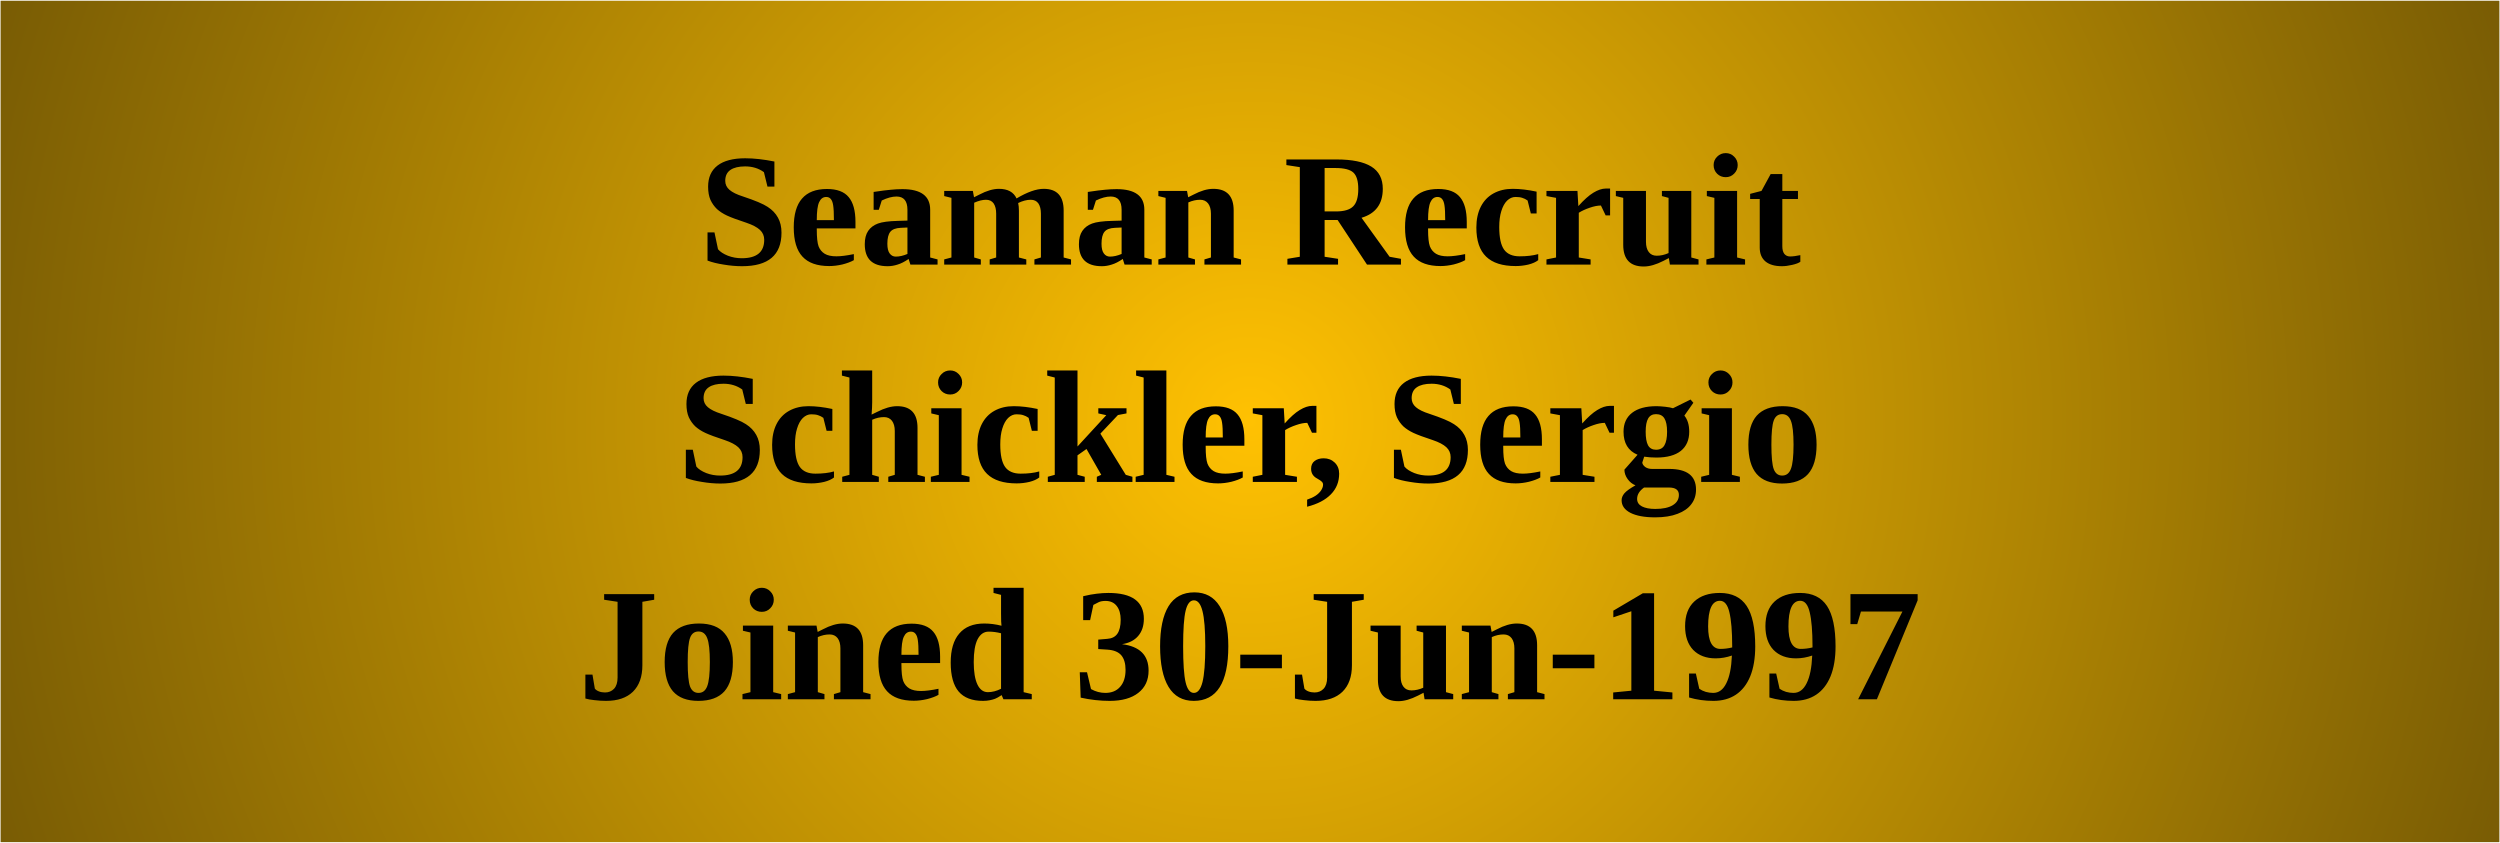
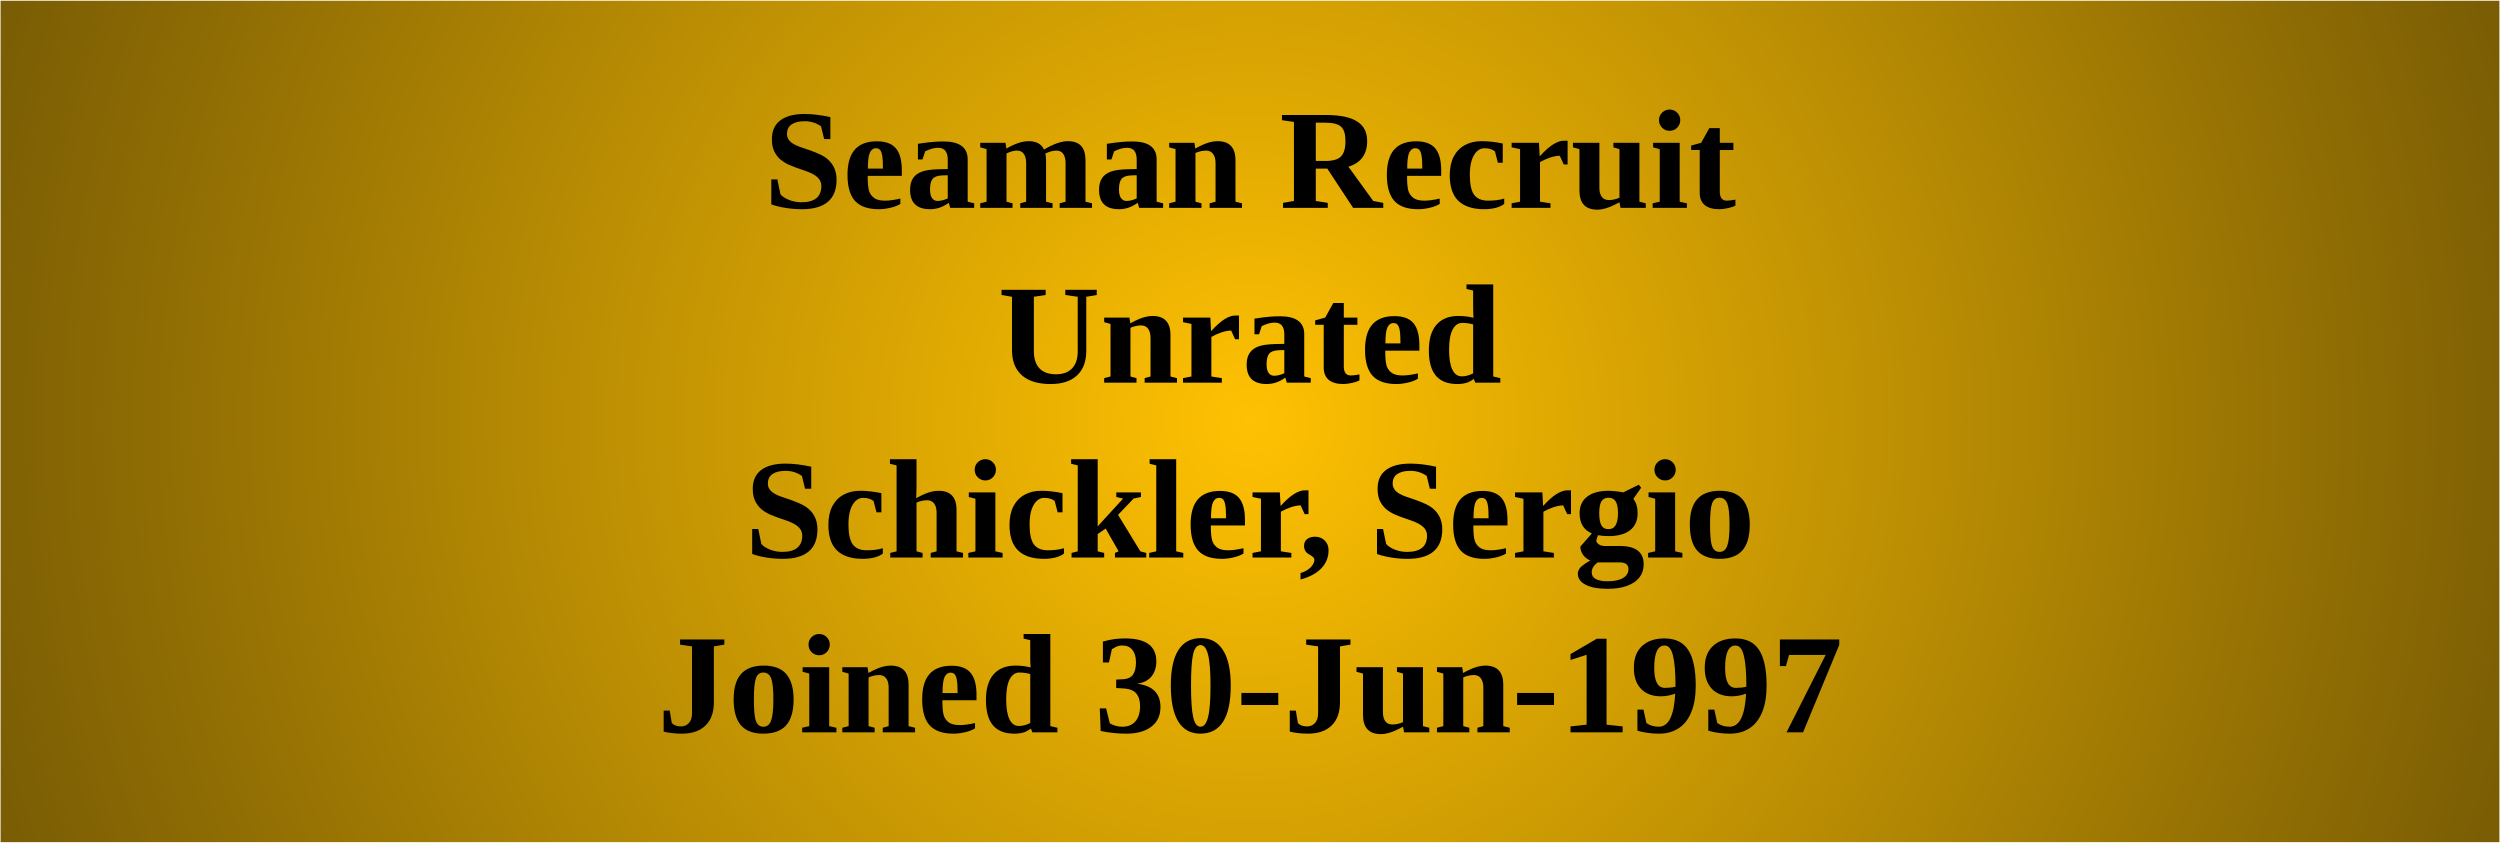
<svg xmlns="http://www.w3.org/2000/svg" xmlns:xlink="http://www.w3.org/1999/xlink" fill="none" stroke-linecap="square" stroke-miterlimit="10" viewBox="0 0 264.567 89.197">
  <defs>
    <path id="a" d="M0 0h264.567v89.197H0z" />
  </defs>
  <clipPath id="b">
    <use xlink:href="#a" />
  </clipPath>
  <g clip-path="url(#b)">
    <use xlink:href="#a" />
    <defs>
      <radialGradient id="c" cx="11.199" cy="3.776" r="11.812" fx="11.199" fy="3.776" gradientTransform="scale(11.81162)" gradientUnits="userSpaceOnUse" spreadMethod="pad">
        <stop offset="0" stop-color="#ffc102" />
        <stop offset="1" stop-color="#795c04" />
      </radialGradient>
    </defs>
    <path fill="url(#c)" fill-rule="evenodd" d="M.063.079h264.44v89.04H.064z" />
-     <text x="132.28" y="28" text-anchor="middle" font-family="'Times New Roman', Times, 'Liberation Serif', serif" font-weight="700" font-size="17" fill="#000">Seaman Recruit</text>
-     <text x="132.28" y="51" text-anchor="middle" font-family="'Times New Roman', Times, 'Liberation Serif', serif" font-weight="700" font-size="17" fill="#000">Schickler, Sergio</text>
-     <text x="132.28" y="74" text-anchor="middle" font-family="'Times New Roman', Times, 'Liberation Serif', serif" font-weight="700" font-size="17" fill="#000">Joined 30-Jun-1997</text>
+     <text x="132.28" y="22" text-anchor="middle" font-family="'Times New Roman', Times, 'Liberation Serif', serif" font-weight="700" font-size="15" fill="#000">Seaman Recruit</text>
+     <text x="132.28" y="40.5" text-anchor="middle" font-family="'Times New Roman', Times, 'Liberation Serif', serif" font-weight="700" font-size="15" fill="#000">Unrated</text>
+     <text x="132.28" y="59" text-anchor="middle" font-family="'Times New Roman', Times, 'Liberation Serif', serif" font-weight="700" font-size="15" fill="#000">Schickler, Sergio</text>
+     <text x="132.28" y="77.5" text-anchor="middle" font-family="'Times New Roman', Times, 'Liberation Serif', serif" font-weight="700" font-size="15" fill="#000">Joined 30-Jun-1997</text>
  </g>
</svg>
